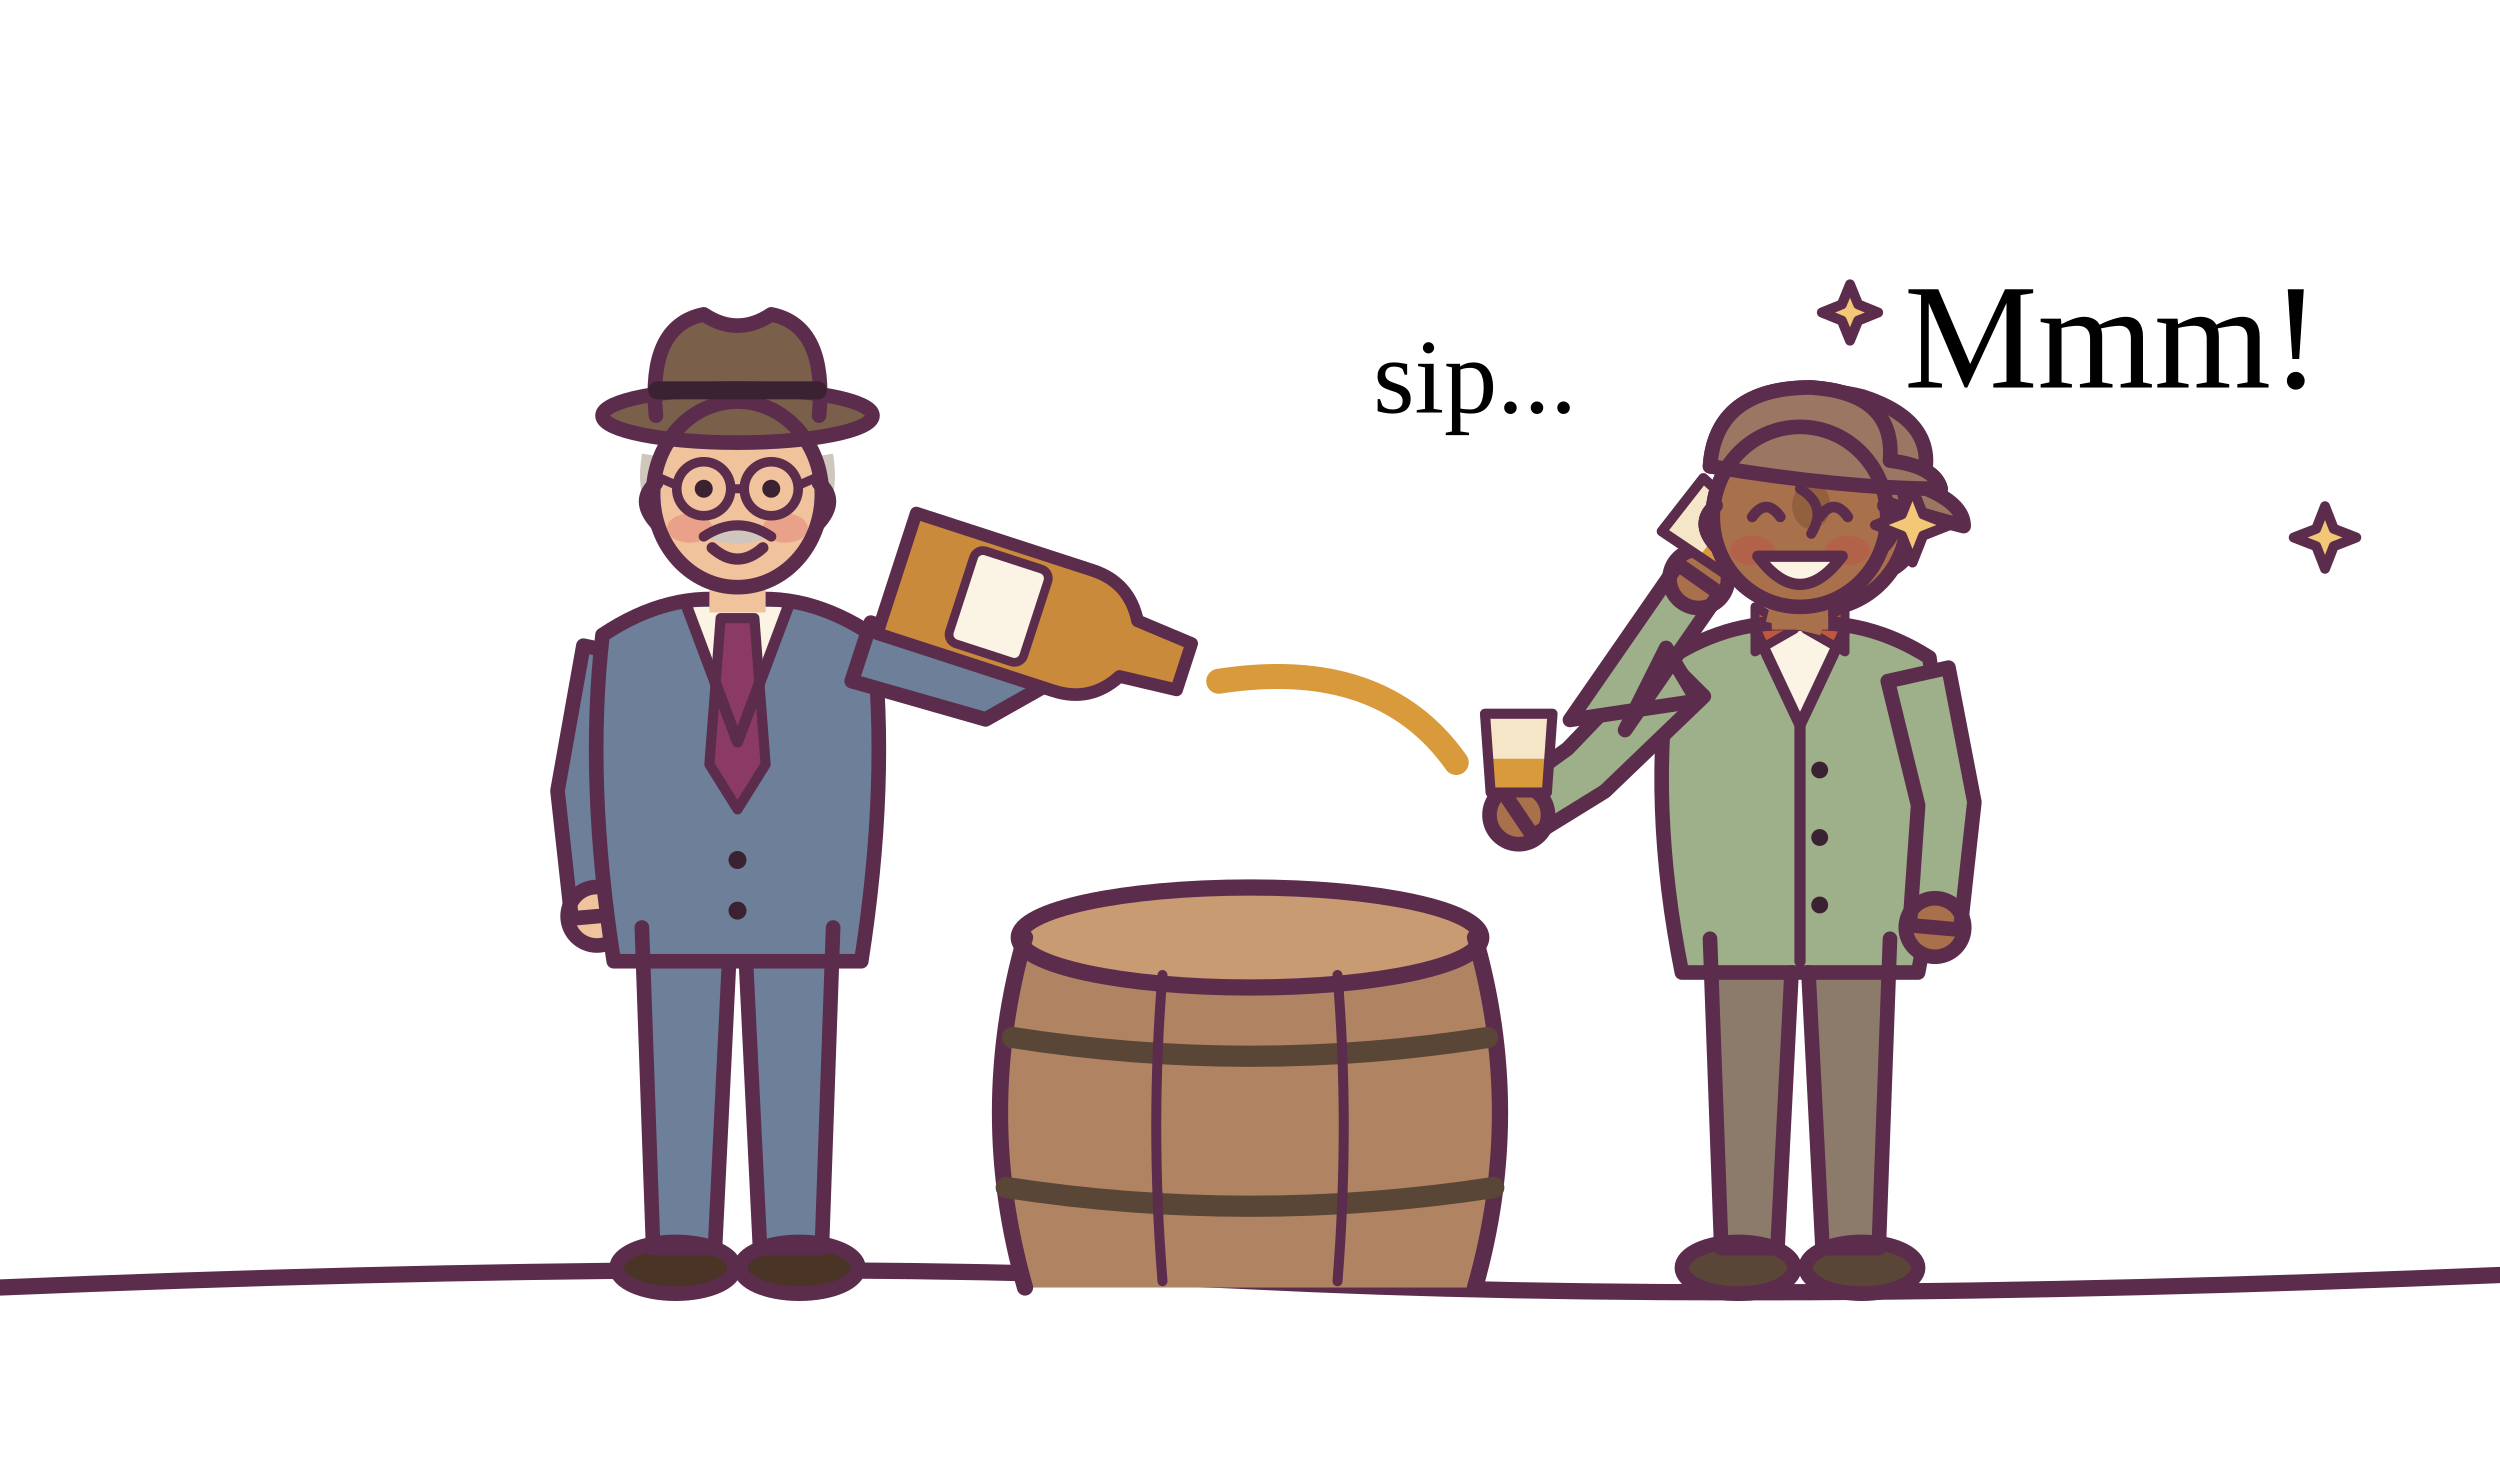
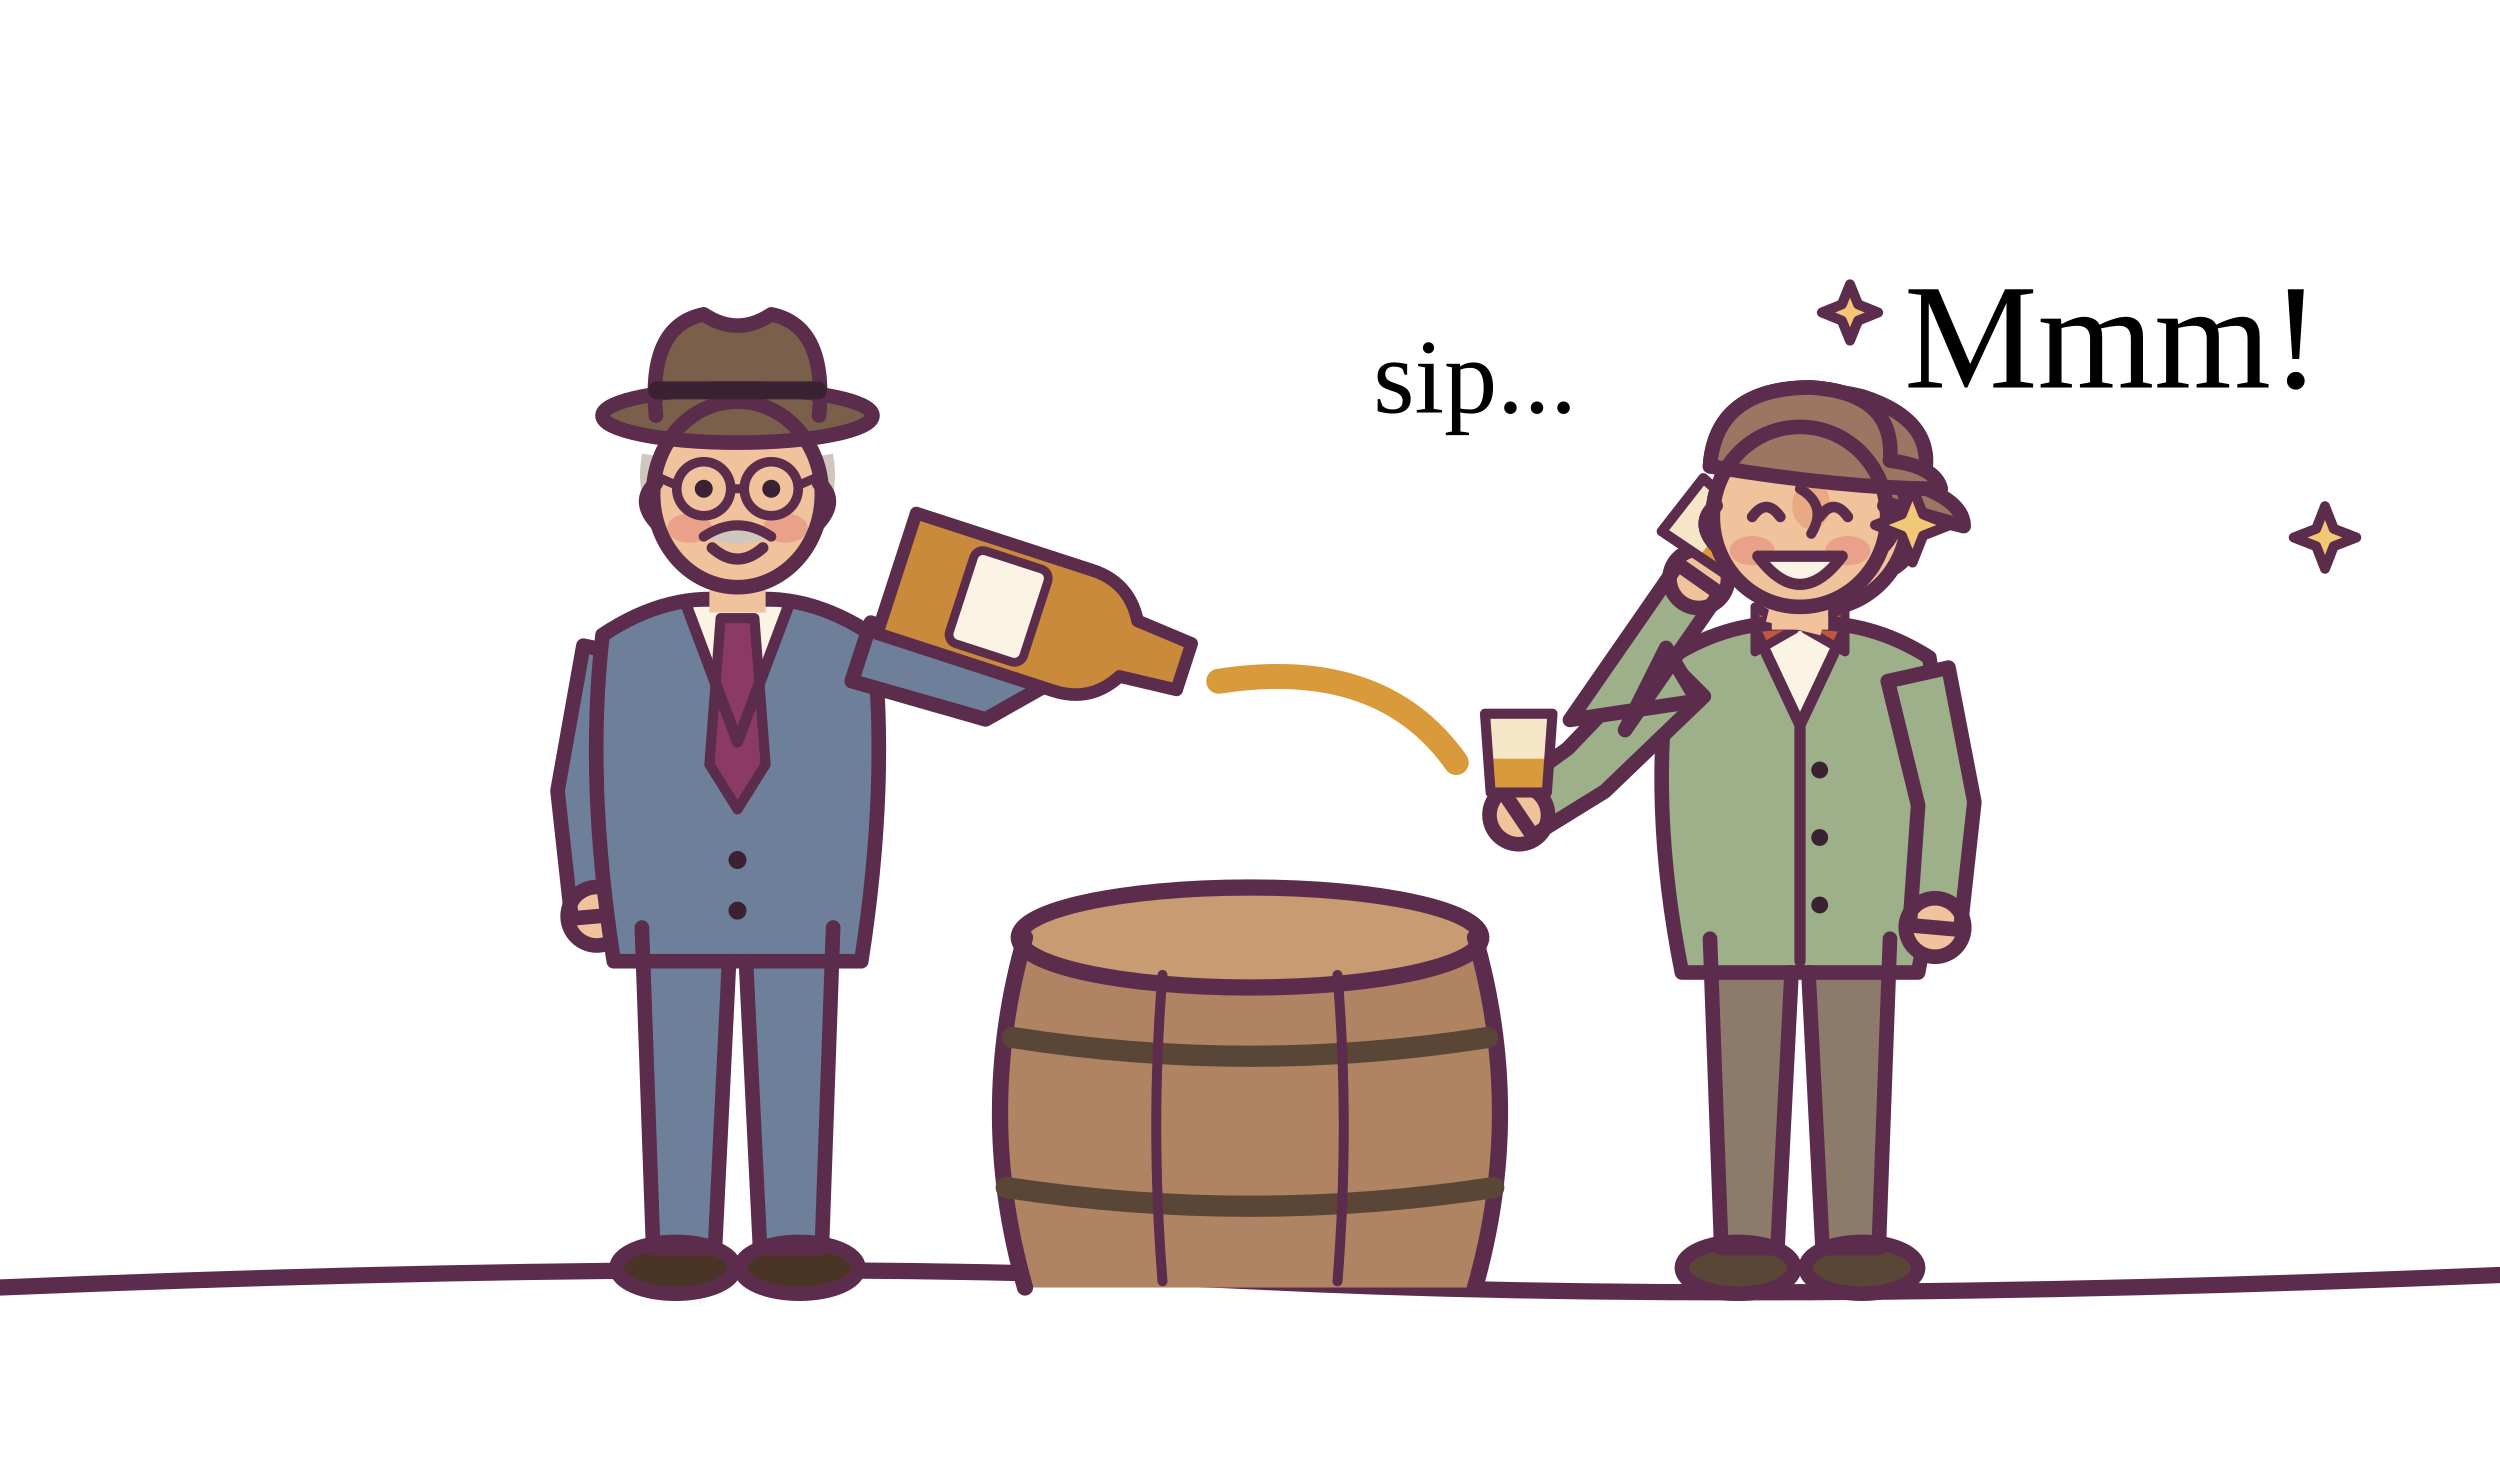
<svg viewBox="0 0 400 236" role="img" aria-label="Bill pours a glass of Maker's Mark over a whiskey barrel for a customer. The customer tips his head back, sips, and grins: Mmm!">
  <g filter="url(#crayon)" fill="none" stroke="#5b2c4c" stroke-width="2.6" stroke-linecap="round" stroke-linejoin="round">
    <path d="M0 206 Q120.0 201 200.0 205 T400 204" />
  </g>
  <g filter="url(#wash)">
    <path d="M164 150 Q156 178 164 206 L236 206 Q244 178 236 150Z" fill="#b08463" />
    <ellipse cx="200" cy="150" rx="37" ry="8" fill="#c99b72" />
  </g>
  <g filter="url(#crayon)" fill="none" stroke="#5b2c4c" stroke-width="2.6" stroke-linecap="round" stroke-linejoin="round">
    <path d="M164 150 Q156 178 164 206 M236 150 Q244 178 236 206" />
    <ellipse cx="200" cy="150" rx="37" ry="8" />
    <path d="M162 166 Q200 172 238 166 M161 190 Q200 196 239 190" stroke-width="3.4" stroke="#5a4636" />
    <path d="M186 156 Q184 180 186 205 M214 156 Q216 180 214 205" stroke-width="1.6" />
  </g>
  <g transform="translate(118 206) scale(0.9 0.9)">
    <g>
      <g>
        <g filter="url(#wash)">
          <path d="M-27.4 -114.1 L-32 -88.3 L-29.5 -65.6 L-20.5 -66.4 L-22 -87.7 L-16.6 -111.9Z" fill="#6d7f99" />
          <circle cx="-25" cy="-66" r="5.2" fill="#f0c39d" />
        </g>
        <g filter="url(#boil)" fill="none" stroke="#5b2c4c" stroke-width="2.6" stroke-linecap="round" stroke-linejoin="round">
          <path d="M-27.4 -114.1 L-32 -88.3 L-29.5 -65.6 L-20.5 -66.4 L-22 -87.7 L-16.6 -111.9Z" />
          <circle cx="-25" cy="-66" r="5.2" />
        </g>
      </g>
      <g>
        <g filter="url(#wash)">
          <ellipse cx="-11" cy="-3.5" rx="10.5" ry="4.6" fill="#4a3426" />
          <ellipse cx="11" cy="-3.5" rx="10.5" ry="4.6" fill="#4a3426" />
          <path d="M-17 -64 L-15 -7 L-4 -7 L-1.5 -58 L1.5 -58 L4 -7 L15 -7 L17 -64Z" fill="#6d7f99" />
          <path d="M-24 -116 Q-27 -90 -22 -58 L22 -58 Q27 -90 24 -116 Q12 -124 0 -122 Q-12 -124 -24 -116Z" fill="#6d7f99" />
          <path d="M-9 -121 L0 -97 L9 -121Z" fill="#fbf3e3" />
          <path d="M-3 -119 L3 -119 L5 -93 L0 -85 L-5 -93Z" fill="#8b3a63" />
        </g>
        <g filter="url(#boil)" fill="none" stroke="#5b2c4c" stroke-width="2.6" stroke-linecap="round" stroke-linejoin="round">
          <ellipse cx="-11" cy="-3.5" rx="10.5" ry="4.6" />
          <ellipse cx="11" cy="-3.5" rx="10.5" ry="4.6" />
          <path d="M-17 -64 L-15 -7 L-4 -7 L-1.5 -58 M1.5 -58 L4 -7 L15 -7 L17 -64" />
          <path d="M-24 -116 Q-27 -90 -22 -58 L22 -58 Q27 -90 24 -116 Q12 -124 0 -122 Q-12 -124 -24 -116Z" />
          <path d="M-9 -121 L0 -97 L9 -121" stroke-width="2" />
          <path d="M-3 -119 L3 -119 L5 -93 L0 -85 L-5 -93Z" stroke-width="1.8" />
          <circle cx="0" cy="-76" r="1.6" fill="#3b2233" stroke="none" />
          <circle cx="0" cy="-67" r="1.6" fill="#3b2233" stroke="none" />
        </g>
      </g>
      <g>
        <g filter="url(#wash)">
          <rect x="-5" y="-129" width="10" height="9" fill="#f0c39d" />
          <ellipse cx="0" cy="-141" rx="15" ry="16.5" fill="#f0c39d" />
          <ellipse cx="-14" cy="-140" rx="3" ry="4.4" fill="#f0c39d" />
          <ellipse cx="14" cy="-140" rx="3" ry="4.4" fill="#f0c39d" />
          <ellipse cx="-8.5" cy="-135" rx="4" ry="2.6" fill="#e48b7c" opacity=".6" />
          <ellipse cx="8.5" cy="-135" rx="4" ry="2.6" fill="#e48b7c" opacity=".6" />
          <path d="M-6 -133.5 q6 -4 12 0 q-6 2.5 -12 0Z" fill="#cfc6bd" />
          <path d="M-15.5 -148 q-1 6 1 9 M15.5 -148 q1 6 -1 9" fill="none" stroke="#cfc6bd" stroke-width="3" />
          <ellipse cx="0" cy="-155" rx="24" ry="4.8" fill="#7a5f4a" />
          <path d="M-14.5 -155 Q-16 -171 -6 -173 Q0 -169 6 -173 Q16 -171 14.5 -155Z" fill="#7a5f4a" />
        </g>
        <g filter="url(#boil)" fill="none" stroke="#5b2c4c" stroke-width="2.6" stroke-linecap="round" stroke-linejoin="round">
          <ellipse cx="0" cy="-141" rx="15" ry="16.5" />
          <path d="M-14.5 -143 q-3.5 3 0 7" />
          <path d="M14.5 -143 q3.5 3 0 7" />
          <circle cx="-6" cy="-142" r="1.6" fill="#3b2233" stroke="none" />
          <circle cx="6" cy="-142" r="1.6" fill="#3b2233" stroke="none" />
          <circle cx="-6" cy="-142" r="4.8" stroke-width="1.7" />
          <circle cx="6" cy="-142" r="4.8" stroke-width="1.7" />
          <path d="M-1.2 -142 h2.4 M-10.8 -142.6 L-14 -144 M10.8 -142.6 L14 -144" stroke-width="1.6" />
          <path d="M-6 -133.5 q6 -4 12 0" stroke-width="1.8" />
          <path d="M-4.5 -131.5 q4.5 4 9 0" stroke-width="2" />
          <ellipse cx="0" cy="-155" rx="24" ry="4.8" />
          <path d="M-14.5 -155 Q-16 -171 -6 -173 Q0 -169 6 -173 Q16 -171 14.5 -155" />
          <path d="M-14.3 -159.5 L14.3 -159.5" stroke="#3b2233" stroke-width="3.2" />
        </g>
      </g>
      <g>
        <g filter="url(#wash)">
          <path d="M20.3 -107.8 L44.1 -101 L60.2 -110.1 L55.8 -117.9 L43.9 -111 L23.7 -118.2Z" fill="#6d7f99" />
          <circle cx="58" cy="-114" r="5.2" fill="#f0c39d" />
        </g>
        <g filter="url(#boil)" fill="none" stroke="#5b2c4c" stroke-width="2.6" stroke-linecap="round" stroke-linejoin="round">
          <path d="M20.3 -107.8 L44.1 -101 L60.2 -110.1 L55.8 -117.9 L43.9 -111 L23.7 -118.2Z" />
          <circle cx="58" cy="-114" r="5.2" />
        </g>
      </g>
    </g>
  </g>
  <g transform="translate(172 101) rotate(108) translate(0 30) scale(.78)">
    <g filter="url(#wash)">
      <path d="M-13 0 L-13 -38 Q-13 -46 -6 -50 L-5 -62 L5 -62 L6 -50 Q13 -46 13 -38 L13 0Z" fill="#c98a3c" />
      <rect x="-10" y="-30" width="20" height="16" rx="2" fill="#fbf3e3" />
    </g>
    <g filter="url(#crayon)" fill="none" stroke="#5b2c4c" stroke-width="2.6" stroke-linecap="round" stroke-linejoin="round">
      <path d="M-13 0 L-13 -38 Q-13 -46 -6 -50 L-5 -62 L5 -62 L6 -50 Q13 -46 13 -38 L13 0Z" />
      <rect x="-10" y="-30" width="20" height="16" rx="2" stroke-width="1.8" />
    </g>
  </g>
  <path class="stream" d="M195 109 Q221 105 233 122" fill="none" stroke="#d99a3c" stroke-width="4" stroke-linecap="round" />
  <g transform="translate(288 206) scale(0.9 0.9)">
    <g>
      <g>
        <g filter="url(#wash)">
          <ellipse cx="-11" cy="-3.5" rx="10" ry="4.6" fill="#5a4636" />
          <ellipse cx="11" cy="-3.5" rx="10" ry="4.6" fill="#5a4636" />
          <path d="M-16 -62 L-14 -7 L-4 -7 L-1.5 -56 L1.5 -56 L4 -7 L14 -7 L16 -62Z" fill="#8c7a6b" />
          <path d="M-23 -112 Q-27 -86 -21 -56 L21 -56 Q27 -86 23 -112 Q12 -119 0 -118 Q-12 -119 -23 -112Z" fill="#9db08a" />
          <path d="M-8 -117 L0 -100 L8 -117Z" fill="#fbf3e3" />
          <path d="M-8 -121 L-1 -117 L-8 -113Z M8 -121 L1 -117 L8 -113Z" fill="#c0583c" />
        </g>
        <g filter="url(#boil)" fill="none" stroke="#5b2c4c" stroke-width="2.6" stroke-linecap="round" stroke-linejoin="round">
          <ellipse cx="-11" cy="-3.5" rx="10" ry="4.6" />
          <ellipse cx="11" cy="-3.5" rx="10" ry="4.6" />
          <path d="M-16 -62 L-14 -7 L-4 -7 L-1.5 -56 M1.5 -56 L4 -7 L14 -7 L16 -62" />
          <path d="M-23 -112 Q-27 -86 -21 -56 L21 -56 Q27 -86 23 -112 Q12 -119 0 -118 Q-12 -119 -23 -112Z" />
          <path d="M-8 -117 L0 -100 L8 -117 M0 -100 L0 -58" stroke-width="2" />
          <circle cx="3.5" cy="-92" r="1.5" fill="#3b2233" stroke="none" />
          <circle cx="3.5" cy="-80" r="1.5" fill="#3b2233" stroke="none" />
          <circle cx="3.5" cy="-68" r="1.5" fill="#3b2233" stroke="none" />
          <path d="M-8 -121 L-1 -117 L-8 -113Z M8 -121 L1 -117 L8 -113Z" stroke-width="1.6" />
        </g>
      </g>
      <g class="pose-a">
        <g class="" style="transform-origin:-21px -109px">
          <g filter="url(#wash)">
            <path d="M-24.9 -112.9 L-41.3 -95.8 L-52.5 -87.7 L-47.5 -80.3 L-34.7 -88.2 L-17.1 -105.1Z" fill="#9db08a" />
-             <circle cx="-50" cy="-84" r="5.2" fill="#a9714b" />
+             <circle cx="-50" cy="-84" r="5.2" fill="#f0c39d" />
          </g>
          <g filter="url(#boil)" fill="none" stroke="#5b2c4c" stroke-width="2.6" stroke-linecap="round" stroke-linejoin="round">
            <path d="M-24.9 -112.9 L-41.3 -95.8 L-52.5 -87.7 L-47.5 -80.3 L-34.7 -88.2 L-17.1 -105.1Z" />
            <circle cx="-50" cy="-84" r="5.2" />
          </g>
          <g transform="translate(-50 -92)">
            <g>
              <g filter="url(#wash)">
                <path d="M-6 -10 L6 -10 L5 4 L-5 4Z" fill="#f6e6c8" />
                <path class="fill" d="M-5.4 -2 L5.4 -2 L5 4 L-5 4Z" fill="#d99a3c" />
              </g>
              <g filter="url(#crayon)" fill="none" stroke="#5b2c4c" stroke-width="2.6" stroke-linecap="round" stroke-linejoin="round">
                <path d="M-6 -10 L6 -10 L5 4 L-5 4Z" stroke-width="1.8" />
              </g>
            </g>
          </g>
        </g>
      </g>
      <g class="pose-b">
        <g class="" style="transform-origin:-21px -109px">
          <g filter="url(#wash)">
            <path d="M-23.8 -113.7 L-31.1 -99.1 L-14.3 -123.4 L-21.7 -128.6 L-40.9 -100.9 L-18.2 -104.3Z" fill="#9db08a" />
-             <circle cx="-18" cy="-126" r="5.2" fill="#a9714b" />
+             <circle cx="-18" cy="-126" r="5.2" fill="#f0c39d" />
          </g>
          <g filter="url(#boil)" fill="none" stroke="#5b2c4c" stroke-width="2.6" stroke-linecap="round" stroke-linejoin="round">
            <path d="M-23.8 -113.7 L-31.1 -99.1 L-14.3 -123.4 L-21.7 -128.6 L-40.9 -100.9 L-18.2 -104.3Z" />
            <circle cx="-18" cy="-126" r="5.2" />
          </g>
          <g transform="translate(-13 -133) rotate(-52)">
            <g>
              <g filter="url(#wash)">
                <path d="M-6 -10 L6 -10 L5 4 L-5 4Z" fill="#f6e6c8" />
                <path class="fill" d="M-5.4 -2 L5.4 -2 L5 4 L-5 4Z" fill="#d99a3c" />
              </g>
              <g filter="url(#crayon)" fill="none" stroke="#5b2c4c" stroke-width="2.6" stroke-linecap="round" stroke-linejoin="round">
                <path d="M-6 -10 L6 -10 L5 4 L-5 4Z" stroke-width="1.8" />
              </g>
            </g>
          </g>
        </g>
      </g>
      <g class="head-a">
        <g>
          <g filter="url(#wash)">
-             <rect x="-5" y="-125" width="10" height="8" fill="#a9714b" />
-             <ellipse cx="0" cy="-137" rx="15.5" ry="16" fill="#a9714b" />
-             <ellipse cx="-14.5" cy="-136" rx="3" ry="4.4" fill="#a9714b" />
-             <ellipse cx="14.5" cy="-136" rx="3" ry="4.4" fill="#a9714b" />
-             <ellipse cx="-8.5" cy="-131" rx="4" ry="2.6" fill="#b9584a" opacity=".6" />
-             <ellipse cx="8.5" cy="-131" rx="4" ry="2.6" fill="#b9584a" opacity=".6" />
-             <ellipse cx="2" cy="-139" rx="3.4" ry="4.2" fill="#93603e" />
+             <rect x="-5" y="-125" width="10" height="8" fill="#f0c39d" />
+             <ellipse cx="0" cy="-137" rx="15.5" ry="16" fill="#f0c39d" />
+             <ellipse cx="-14.5" cy="-136" rx="3" ry="4.4" fill="#f0c39d" />
+             <ellipse cx="14.5" cy="-136" rx="3" ry="4.4" fill="#f0c39d" />
+             <ellipse cx="-8.5" cy="-131" rx="4" ry="2.6" fill="#e48b7c" opacity=".6" />
+             <ellipse cx="8.5" cy="-131" rx="4" ry="2.6" fill="#e48b7c" opacity=".6" />
+             <ellipse cx="2" cy="-139" rx="3.4" ry="4.2" fill="#e9a982" />
            <path d="M-16 -146 Q-15 -160 2 -160 Q17 -159 16 -147 Q24 -146 25 -142 Q8 -142 -16 -146Z" fill="#9b7663" />
          </g>
          <g filter="url(#boil)" fill="none" stroke="#5b2c4c" stroke-width="2.6" stroke-linecap="round" stroke-linejoin="round">
            <ellipse cx="0" cy="-137" rx="15.5" ry="16" />
            <path d="M-15.0 -139 q-3.5 3 0 7" />
            <path d="M15.0 -139 q3.5 3 0 7" />
            <circle cx="-6" cy="-138" r="1.6" fill="#3b2233" stroke="none" />
            <circle cx="6" cy="-138" r="1.6" fill="#3b2233" stroke="none" />
            <path d="M-4 -127 h8" stroke-width="2" />
            <path d="M0 -142 q5 3 2 8" stroke-width="1.8" />
            <path d="M-16 -146 Q-15 -160 2 -160 Q17 -159 16 -147 Q24 -146 25 -142 Q8 -142 -16 -146Z" />
          </g>
        </g>
      </g>
      <g class="pose-b">
        <g transform="rotate(14 0 -122)">
          <g filter="url(#wash)">
-             <rect x="-5" y="-125" width="10" height="8" fill="#a9714b" />
-             <ellipse cx="0" cy="-137" rx="15.5" ry="16" fill="#a9714b" />
-             <ellipse cx="-14.5" cy="-136" rx="3" ry="4.4" fill="#a9714b" />
-             <ellipse cx="14.5" cy="-136" rx="3" ry="4.4" fill="#a9714b" />
-             <ellipse cx="-8.5" cy="-131" rx="4" ry="2.6" fill="#b9584a" opacity=".6" />
-             <ellipse cx="8.5" cy="-131" rx="4" ry="2.6" fill="#b9584a" opacity=".6" />
-             <ellipse cx="2" cy="-139" rx="3.4" ry="4.2" fill="#93603e" />
+             <rect x="-5" y="-125" width="10" height="8" fill="#f0c39d" />
+             <ellipse cx="0" cy="-137" rx="15.5" ry="16" fill="#f0c39d" />
+             <ellipse cx="-14.5" cy="-136" rx="3" ry="4.4" fill="#f0c39d" />
+             <ellipse cx="14.5" cy="-136" rx="3" ry="4.4" fill="#f0c39d" />
+             <ellipse cx="-8.5" cy="-131" rx="4" ry="2.6" fill="#e48b7c" opacity=".6" />
+             <ellipse cx="8.5" cy="-131" rx="4" ry="2.6" fill="#e48b7c" opacity=".6" />
+             <ellipse cx="2" cy="-139" rx="3.4" ry="4.2" fill="#e9a982" />
            <path d="M-16 -146 Q-15 -160 2 -160 Q17 -159 16 -147 Q24 -146 25 -142 Q8 -142 -16 -146Z" fill="#9b7663" />
          </g>
          <g filter="url(#boil)" fill="none" stroke="#5b2c4c" stroke-width="2.6" stroke-linecap="round" stroke-linejoin="round">
            <ellipse cx="0" cy="-137" rx="15.5" ry="16" />
            <path d="M-15.0 -139 q-3.5 3 0 7" />
            <path d="M15.0 -139 q3.5 3 0 7" />
            <path d="M-8.5 -138 q2.5 2 5 0 M3.5 -138 q2.5 2 5 0" stroke-width="1.8" />
            <path d="M-4.5 -127.5 q4.5 4 9 0" stroke-width="2" />
            <path d="M0 -142 q5 3 2 8" stroke-width="1.8" />
            <path d="M-16 -146 Q-15 -160 2 -160 Q17 -159 16 -147 Q24 -146 25 -142 Q8 -142 -16 -146Z" />
          </g>
        </g>
      </g>
      <g class="pose-c">
        <g>
          <g filter="url(#wash)">
-             <rect x="-5" y="-125" width="10" height="8" fill="#a9714b" />
-             <ellipse cx="0" cy="-137" rx="15.5" ry="16" fill="#a9714b" />
-             <ellipse cx="-14.5" cy="-136" rx="3" ry="4.4" fill="#a9714b" />
-             <ellipse cx="14.5" cy="-136" rx="3" ry="4.4" fill="#a9714b" />
-             <ellipse cx="-8.5" cy="-131" rx="4" ry="2.6" fill="#b9584a" opacity=".6" />
-             <ellipse cx="8.5" cy="-131" rx="4" ry="2.6" fill="#b9584a" opacity=".6" />
+             <rect x="-5" y="-125" width="10" height="8" fill="#f0c39d" />
+             <ellipse cx="0" cy="-137" rx="15.5" ry="16" fill="#f0c39d" />
+             <ellipse cx="-14.5" cy="-136" rx="3" ry="4.4" fill="#f0c39d" />
+             <ellipse cx="14.5" cy="-136" rx="3" ry="4.4" fill="#f0c39d" />
+             <ellipse cx="-8.5" cy="-131" rx="4" ry="2.6" fill="#e48b7c" opacity=".6" />
+             <ellipse cx="8.5" cy="-131" rx="4" ry="2.6" fill="#e48b7c" opacity=".6" />
            <path d="M-7.5 -130 q7.5 10 15 0Z" fill="#fbf3e3" />
-             <ellipse cx="2" cy="-139" rx="3.4" ry="4.2" fill="#93603e" />
+             <ellipse cx="2" cy="-139" rx="3.4" ry="4.2" fill="#e9a982" />
            <path d="M-16 -146 Q-15 -160 2 -160 Q17 -159 16 -147 Q24 -146 25 -142 Q8 -142 -16 -146Z" fill="#9b7663" />
          </g>
          <g filter="url(#boil)" fill="none" stroke="#5b2c4c" stroke-width="2.6" stroke-linecap="round" stroke-linejoin="round">
            <ellipse cx="0" cy="-137" rx="15.5" ry="16" />
            <path d="M-15.0 -139 q-3.5 3 0 7" />
            <path d="M15.0 -139 q3.5 3 0 7" />
            <path d="M-8.5 -137 q2.5 -3.5 5 0 M3.5 -137 q2.5 -3.5 5 0" stroke-width="1.9" />
            <path d="M-7.5 -130 q7.5 10 15 0Z" stroke-width="2" />
            <path d="M0 -142 q5 3 2 8" stroke-width="1.8" />
            <path d="M-16 -146 Q-15 -160 2 -160 Q17 -159 16 -147 Q24 -146 25 -142 Q8 -142 -16 -146Z" />
          </g>
        </g>
      </g>
      <g class="" style="transform-origin:21px -109px">
        <g filter="url(#wash)">
          <path d="M15.6 -107.8 L21 -85.7 L19.5 -64.4 L28.5 -63.6 L31 -86.3 L26.4 -110.2Z" fill="#9db08a" />
-           <circle cx="24" cy="-64" r="5.2" fill="#a9714b" />
+           <circle cx="24" cy="-64" r="5.2" fill="#f0c39d" />
        </g>
        <g filter="url(#boil)" fill="none" stroke="#5b2c4c" stroke-width="2.6" stroke-linecap="round" stroke-linejoin="round">
          <path d="M15.6 -107.8 L21 -85.7 L19.5 -64.4 L28.5 -63.6 L31 -86.3 L26.4 -110.2Z" />
          <circle cx="24" cy="-64" r="5.2" />
        </g>
      </g>
    </g>
  </g>
  <text class="letter pose-b" x="236" y="66" font-size="17" text-anchor="middle">sip...</text>
  <g class="pose-c">
    <text class="letter pop" x="338" y="62" font-size="24" text-anchor="middle" style="transform-origin:338px 54px">Mmm!</text>
  </g>
  <g class="pose-c">
    <g class="twinkle" style="transform-origin:306px 84px">
      <path d="M306 78 L307.7 82.3 L312 84 L307.7 85.7 L306 90 L304.3 85.7 L300 84 L304.3 82.3Z" fill="#f2c776" stroke="#5b2c4c" stroke-width="1.6" stroke-linejoin="round" />
    </g>
    <g class="twinkle d2" style="transform-origin:372px 86px">
      <path d="M372 81 L373.4 84.6 L377 86 L373.4 87.4 L372 91 L370.6 87.4 L367 86 L370.6 84.6Z" fill="#f2c776" stroke="#5b2c4c" stroke-width="1.6" stroke-linejoin="round" />
    </g>
    <g class="twinkle d3" style="transform-origin:296px 50px">
      <path d="M296 45.5 L297.3 48.7 L300.5 50 L297.3 51.3 L296 54.5 L294.7 51.3 L291.5 50 L294.7 48.7Z" fill="#f2c776" stroke="#5b2c4c" stroke-width="1.6" stroke-linejoin="round" />
    </g>
  </g>
</svg>
